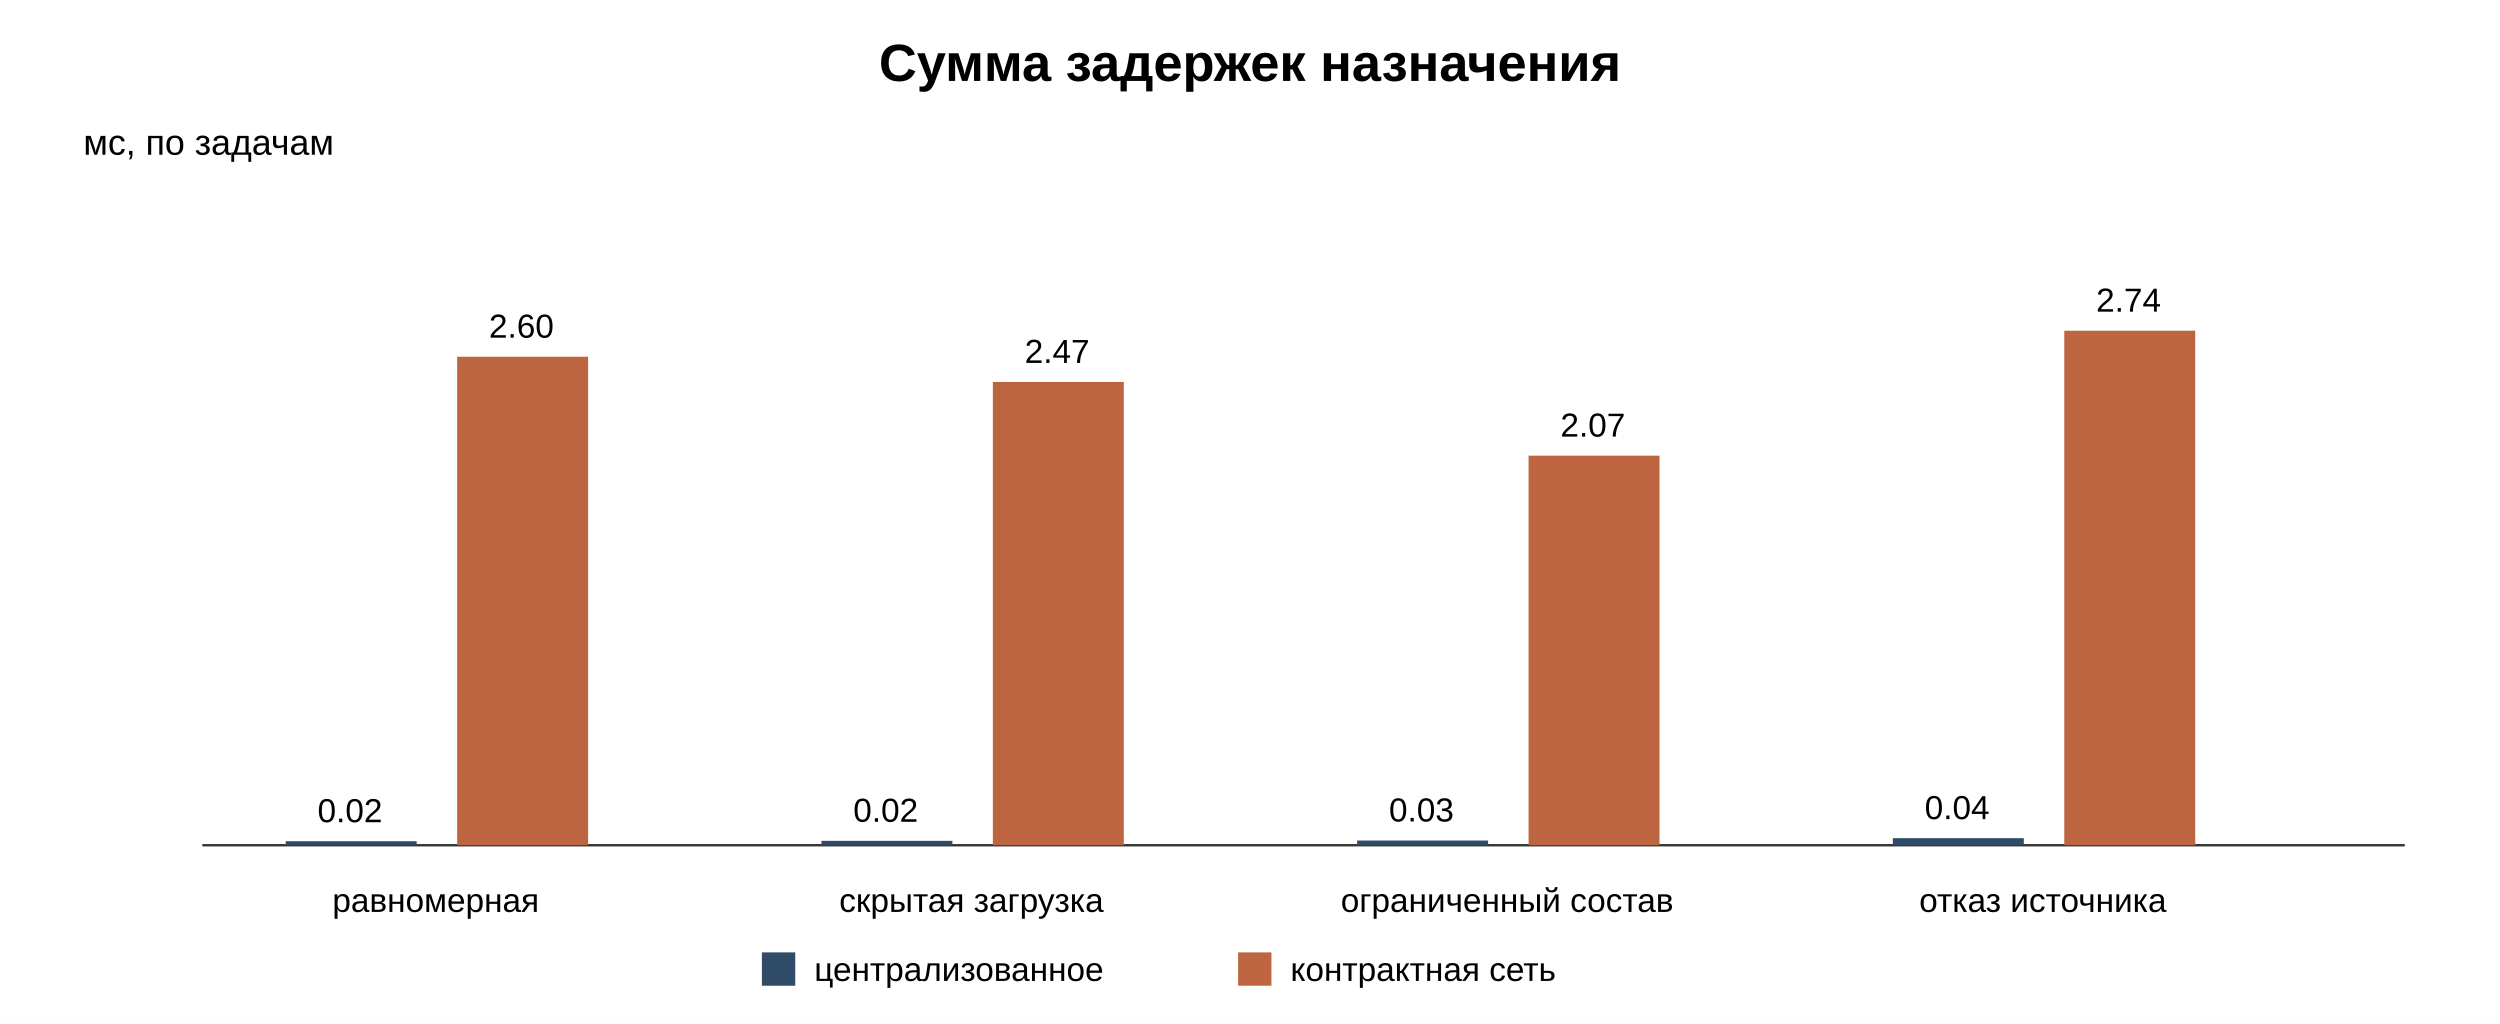
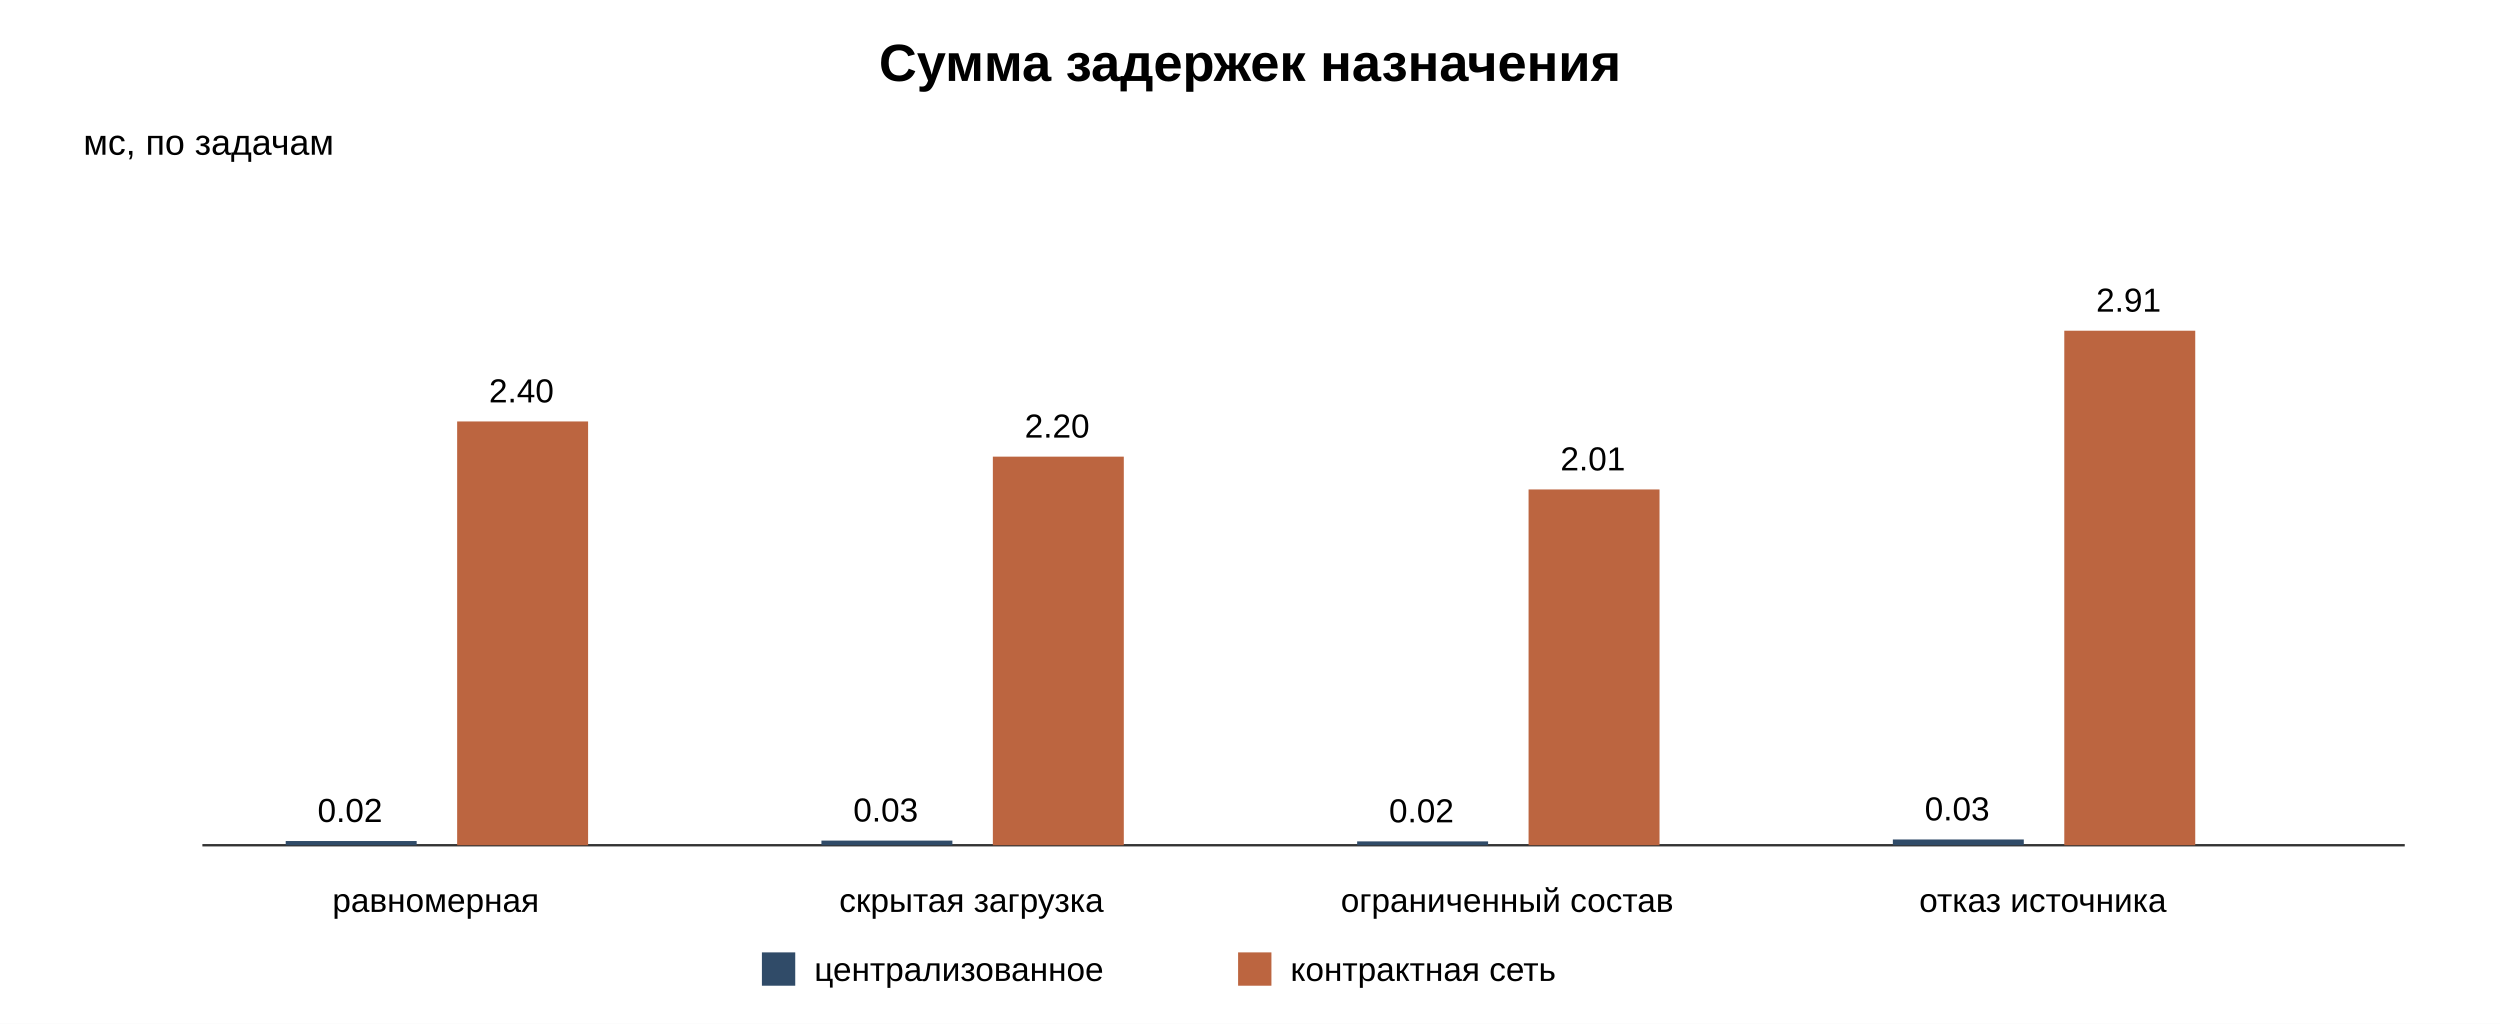
<svg xmlns="http://www.w3.org/2000/svg" width="1050" height="430" viewBox="0 0 1050 430">
  <rect width="100%" height="100%" fill="white" />
  <text x="525" y="34" text-anchor="middle" font-family="Arial" font-size="22" font-weight="bold">Сумма задержек назначения</text>
  <line x1="85" y1="355" x2="1010" y2="355" stroke="#333" />
  <text x="35" y="65" font-family="Arial" font-size="15">мс, по задачам</text>
-   <rect x="120" y="353.32" width="55" height="1.68" fill="#304b68" />
-   <text x="147" y="345.32" text-anchor="middle" font-family="Arial" font-size="14">0.02</text>
-   <rect x="192" y="149.83" width="55" height="205.17" fill="#bc6540" />
-   <text x="219" y="141.83" text-anchor="middle" font-family="Arial" font-size="14">2.60</text>
+   <rect x="120" y="353.23" width="55" height="1.77" fill="#304b68" />
+   <text x="147" y="345.23" text-anchor="middle" font-family="Arial" font-size="14">0.02</text>
+   <rect x="192" y="177.01" width="55" height="177.99" fill="#bc6540" />
+   <text x="219" y="169.01" text-anchor="middle" font-family="Arial" font-size="14">2.40</text>
  <text x="183" y="383" text-anchor="middle" font-family="Arial" font-size="14">равномерная</text>
-   <rect x="345" y="353.15" width="55" height="1.85" fill="#304b68" />
-   <text x="372" y="345.15" text-anchor="middle" font-family="Arial" font-size="14">0.02</text>
-   <rect x="417" y="160.42" width="55" height="194.58" fill="#bc6540" />
-   <text x="444" y="152.42" text-anchor="middle" font-family="Arial" font-size="14">2.47</text>
+   <rect x="345" y="353.05" width="55" height="1.95" fill="#304b68" />
+   <text x="372" y="345.05" text-anchor="middle" font-family="Arial" font-size="14">0.03</text>
+   <rect x="417" y="191.79" width="55" height="163.21" fill="#bc6540" />
+   <text x="444" y="183.79" text-anchor="middle" font-family="Arial" font-size="14">2.20</text>
  <text x="408" y="383" text-anchor="middle" font-family="Arial" font-size="14">скрытая загрузка</text>
-   <rect x="570" y="353.02" width="55" height="1.98" fill="#304b68" />
-   <text x="597" y="345.02" text-anchor="middle" font-family="Arial" font-size="14">0.03</text>
-   <rect x="642" y="191.38" width="55" height="163.62" fill="#bc6540" />
-   <text x="669" y="183.38" text-anchor="middle" font-family="Arial" font-size="14">2.07</text>
+   <rect x="570" y="353.38" width="55" height="1.62" fill="#304b68" />
+   <text x="597" y="345.38" text-anchor="middle" font-family="Arial" font-size="14">0.02</text>
+   <rect x="642" y="205.57" width="55" height="149.43" fill="#bc6540" />
+   <text x="669" y="197.57" text-anchor="middle" font-family="Arial" font-size="14">2.01</text>
  <text x="633" y="383" text-anchor="middle" font-family="Arial" font-size="14">ограниченный состав</text>
-   <rect x="795" y="352.03" width="55" height="2.97" fill="#304b68" />
-   <text x="822" y="344.03" text-anchor="middle" font-family="Arial" font-size="14">0.04</text>
+   <rect x="795" y="352.58" width="55" height="2.42" fill="#304b68" />
+   <text x="822" y="344.58" text-anchor="middle" font-family="Arial" font-size="14">0.03</text>
  <rect x="867" y="138.90" width="55" height="216.10" fill="#bc6540" />
-   <text x="894" y="130.90" text-anchor="middle" font-family="Arial" font-size="14">2.74</text>
+   <text x="894" y="130.90" text-anchor="middle" font-family="Arial" font-size="14">2.91</text>
  <text x="858" y="383" text-anchor="middle" font-family="Arial" font-size="14">отказ источника</text>
  <rect x="320" y="400" width="14" height="14" fill="#304b68" />
  <text x="342" y="412" font-family="Arial" font-size="14">централизованное</text>
  <rect x="520" y="400" width="14" height="14" fill="#bc6540" />
  <text x="542" y="412" font-family="Arial" font-size="14">контрактная сеть</text>
</svg>
